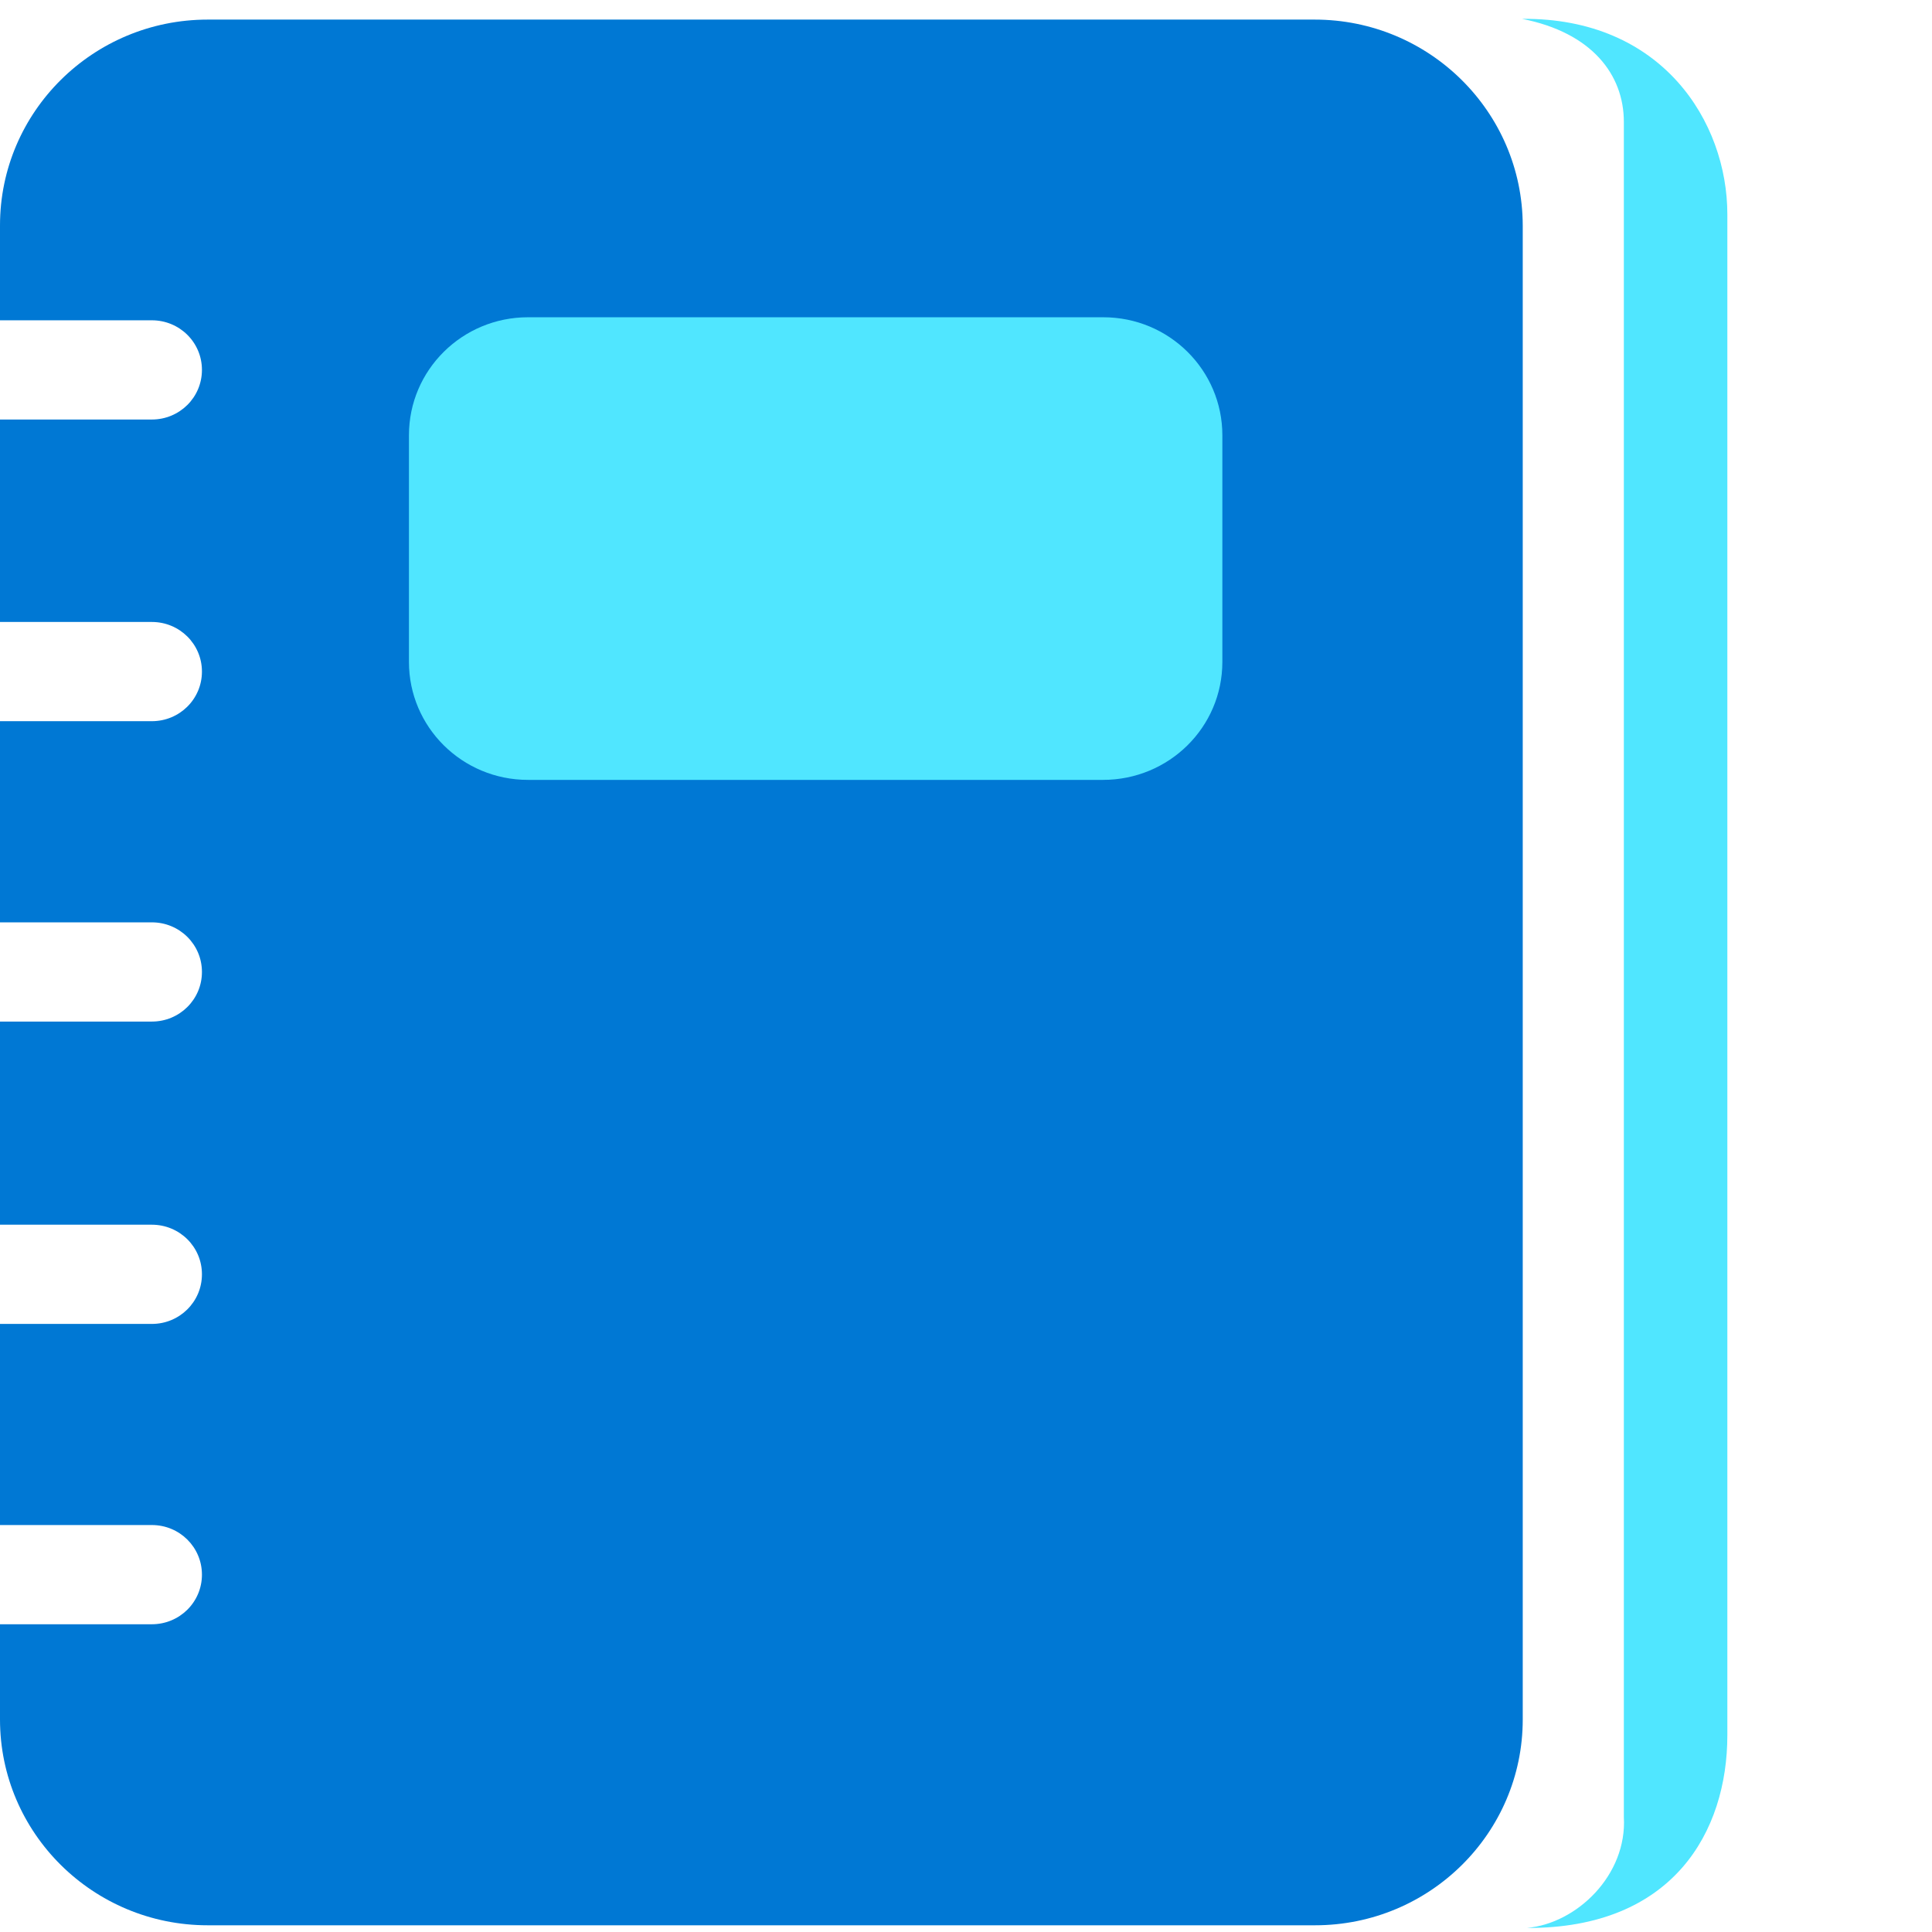
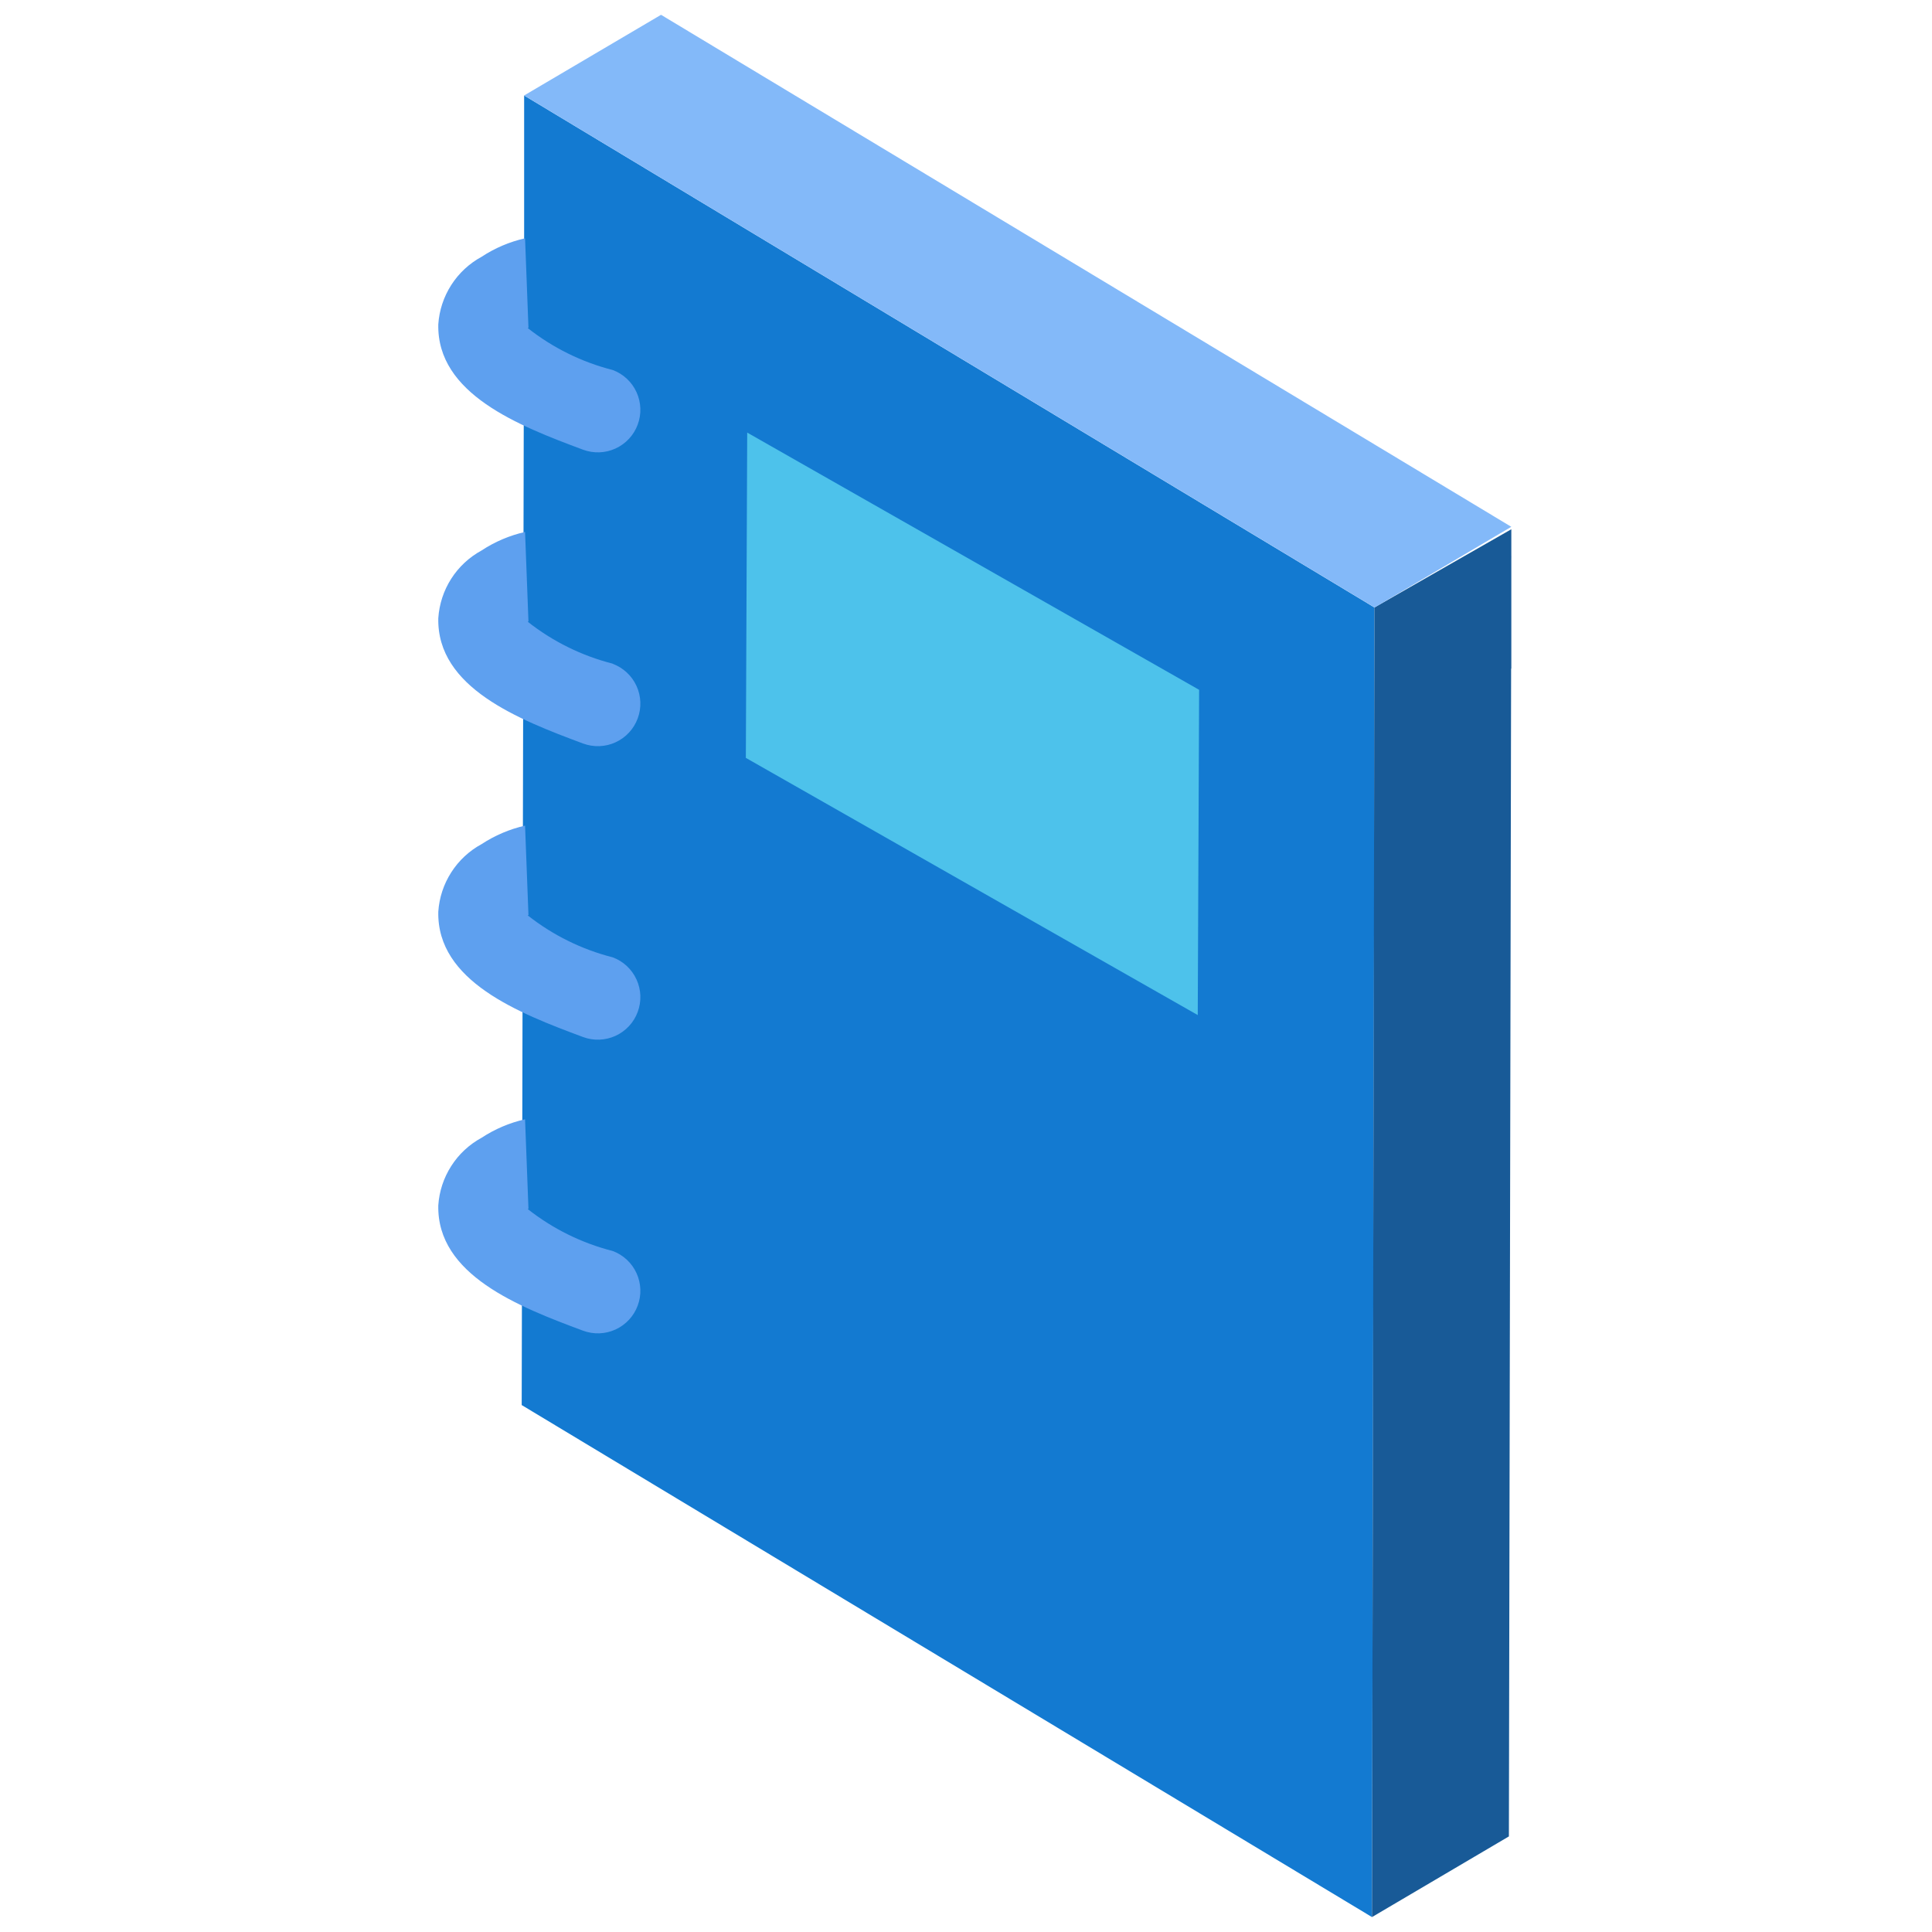
- <svg xmlns="http://www.w3.org/2000/svg" width="42" height="42" viewBox="0 0 42 42" fill="none">
-   <path d="M33.088 0.41C34.61 0.709 35.301 1.627 35.301 2.648V39.5C35.375 40.761 34.279 41.817 33.191 41.912C36.375 41.926 37.551 39.813 37.551 37.722V4.659C37.551 2.648 36.132 0.381 33.088 0.41Z" fill="#50E6FF" />
-   <path d="M28.581 0.426H4.515C2.022 0.426 0 2.43 0 4.9V6.963H3.301C3.904 6.963 4.39 7.443 4.39 8.041C4.39 8.639 3.904 9.12 3.301 9.12H0V13.521H3.301C3.904 13.521 4.39 14.002 4.39 14.6C4.39 15.197 3.904 15.678 3.301 15.678H0V20.051H3.301C3.904 20.051 4.39 20.532 4.39 21.129C4.39 21.727 3.904 22.208 3.301 22.208H0V26.624H3.301C3.904 26.624 4.39 27.105 4.39 27.702C4.39 28.3 3.904 28.781 3.301 28.781H0V33.153H3.301C3.904 33.153 4.39 33.634 4.39 34.232C4.39 34.829 3.904 35.31 3.301 35.31H0V37.38C0 39.85 2.022 41.854 4.515 41.854H28.588C31.081 41.854 33.103 39.85 33.103 37.38V4.9C33.096 2.43 31.073 0.426 28.581 0.426Z" fill="#0078D4" />
-   <path d="M23.978 16.954H11.478C10.044 16.954 8.89 15.803 8.89 14.389V9.463C8.89 8.042 10.051 6.897 11.478 6.897H23.985C25.419 6.897 26.573 8.049 26.573 9.463V14.389C26.573 15.81 25.412 16.954 23.978 16.954Z" fill="#50E6FF" />
+ <svg xmlns="http://www.w3.org/2000/svg" width="65" height="65" viewBox="0 0 65 65" fill="none">
+   <path d="M17.634 3.212V4.117V7.9L17.644 7.906L17.634 7.9L17.552 47.272L46.159 64.498L46.241 25.208H46.242V21.425V20.438L17.634 3.212Z" fill="#137AD1" />
+   <path d="M50.847 18.822L50.848 18.711H50.847V17.806L46.241 20.438V21.581L46.159 64.498L50.765 61.784L50.84 22.498L50.847 22.494V18.822Z" fill="#185A97" />
+   <path d="M17.634 3.212L22.24 0.498L50.846 17.724L46.246 20.438L17.634 3.212Z" fill="#83B9F9" />
+   <path d="M25.139 14.554L25.093 25.498L40.297 34.151L40.343 23.208L25.139 14.554Z" fill="#4DC2EB" />
+   <path d="M20.612 22.328C19.572 22.063 18.599 21.583 17.756 20.918L17.787 20.897H17.779L17.665 17.897C17.144 18.015 16.648 18.226 16.202 18.52C15.787 18.746 15.435 19.073 15.181 19.471C14.926 19.87 14.777 20.326 14.746 20.798C14.694 23.137 17.455 24.211 19.614 25.014C19.969 25.146 20.363 25.133 20.708 24.975C21.053 24.817 21.322 24.529 21.454 24.173C21.587 23.818 21.573 23.424 21.415 23.079C21.258 22.734 20.969 22.465 20.614 22.333L20.612 22.328Z" fill="#5EA0EF" />
+   <path d="M20.612 12.448C19.572 12.183 18.599 11.703 17.756 11.038L17.787 11.017H17.779L17.665 8.017C17.144 8.135 16.648 8.346 16.202 8.64C15.787 8.865 15.436 9.192 15.182 9.589C14.927 9.987 14.777 10.442 14.746 10.913C14.694 13.252 17.455 14.326 19.614 15.129C19.969 15.261 20.363 15.248 20.708 15.09C21.053 14.932 21.322 14.644 21.454 14.288C21.587 13.933 21.573 13.539 21.415 13.194C21.258 12.849 20.969 12.581 20.614 12.448H20.612Z" fill="#5EA0EF" />
+   <path d="M20.612 32.208C19.572 31.943 18.599 31.463 17.756 30.798L17.787 30.777H17.779L17.665 27.777C17.144 27.896 16.648 28.107 16.202 28.4C15.787 28.625 15.436 28.952 15.182 29.349C14.927 29.747 14.777 30.202 14.746 30.673C14.694 33.012 17.455 34.087 19.614 34.889C19.79 34.955 19.977 34.985 20.165 34.978C20.353 34.971 20.537 34.928 20.708 34.85C20.879 34.772 21.033 34.661 21.161 34.523C21.289 34.386 21.389 34.224 21.454 34.048C21.52 33.872 21.55 33.685 21.544 33.497C21.537 33.31 21.493 33.125 21.415 32.954C21.337 32.783 21.226 32.629 21.089 32.501C20.951 32.373 20.79 32.274 20.614 32.208H20.612Z" fill="#5EA0EF" />
+   <path d="M20.612 42.088C19.572 41.823 18.599 41.343 17.756 40.678L17.787 40.657H17.779L17.665 37.657C17.144 37.775 16.648 37.986 16.202 38.279C15.787 38.505 15.436 38.831 15.182 39.229C14.927 39.626 14.777 40.082 14.746 40.553C14.694 42.892 17.455 43.967 19.614 44.769C19.969 44.901 20.363 44.888 20.708 44.73C21.053 44.572 21.322 44.284 21.454 43.928C21.587 43.573 21.573 43.179 21.415 42.834C21.258 42.489 20.969 42.221 20.614 42.088H20.612Z" fill="#5EA0EF" />
</svg>
